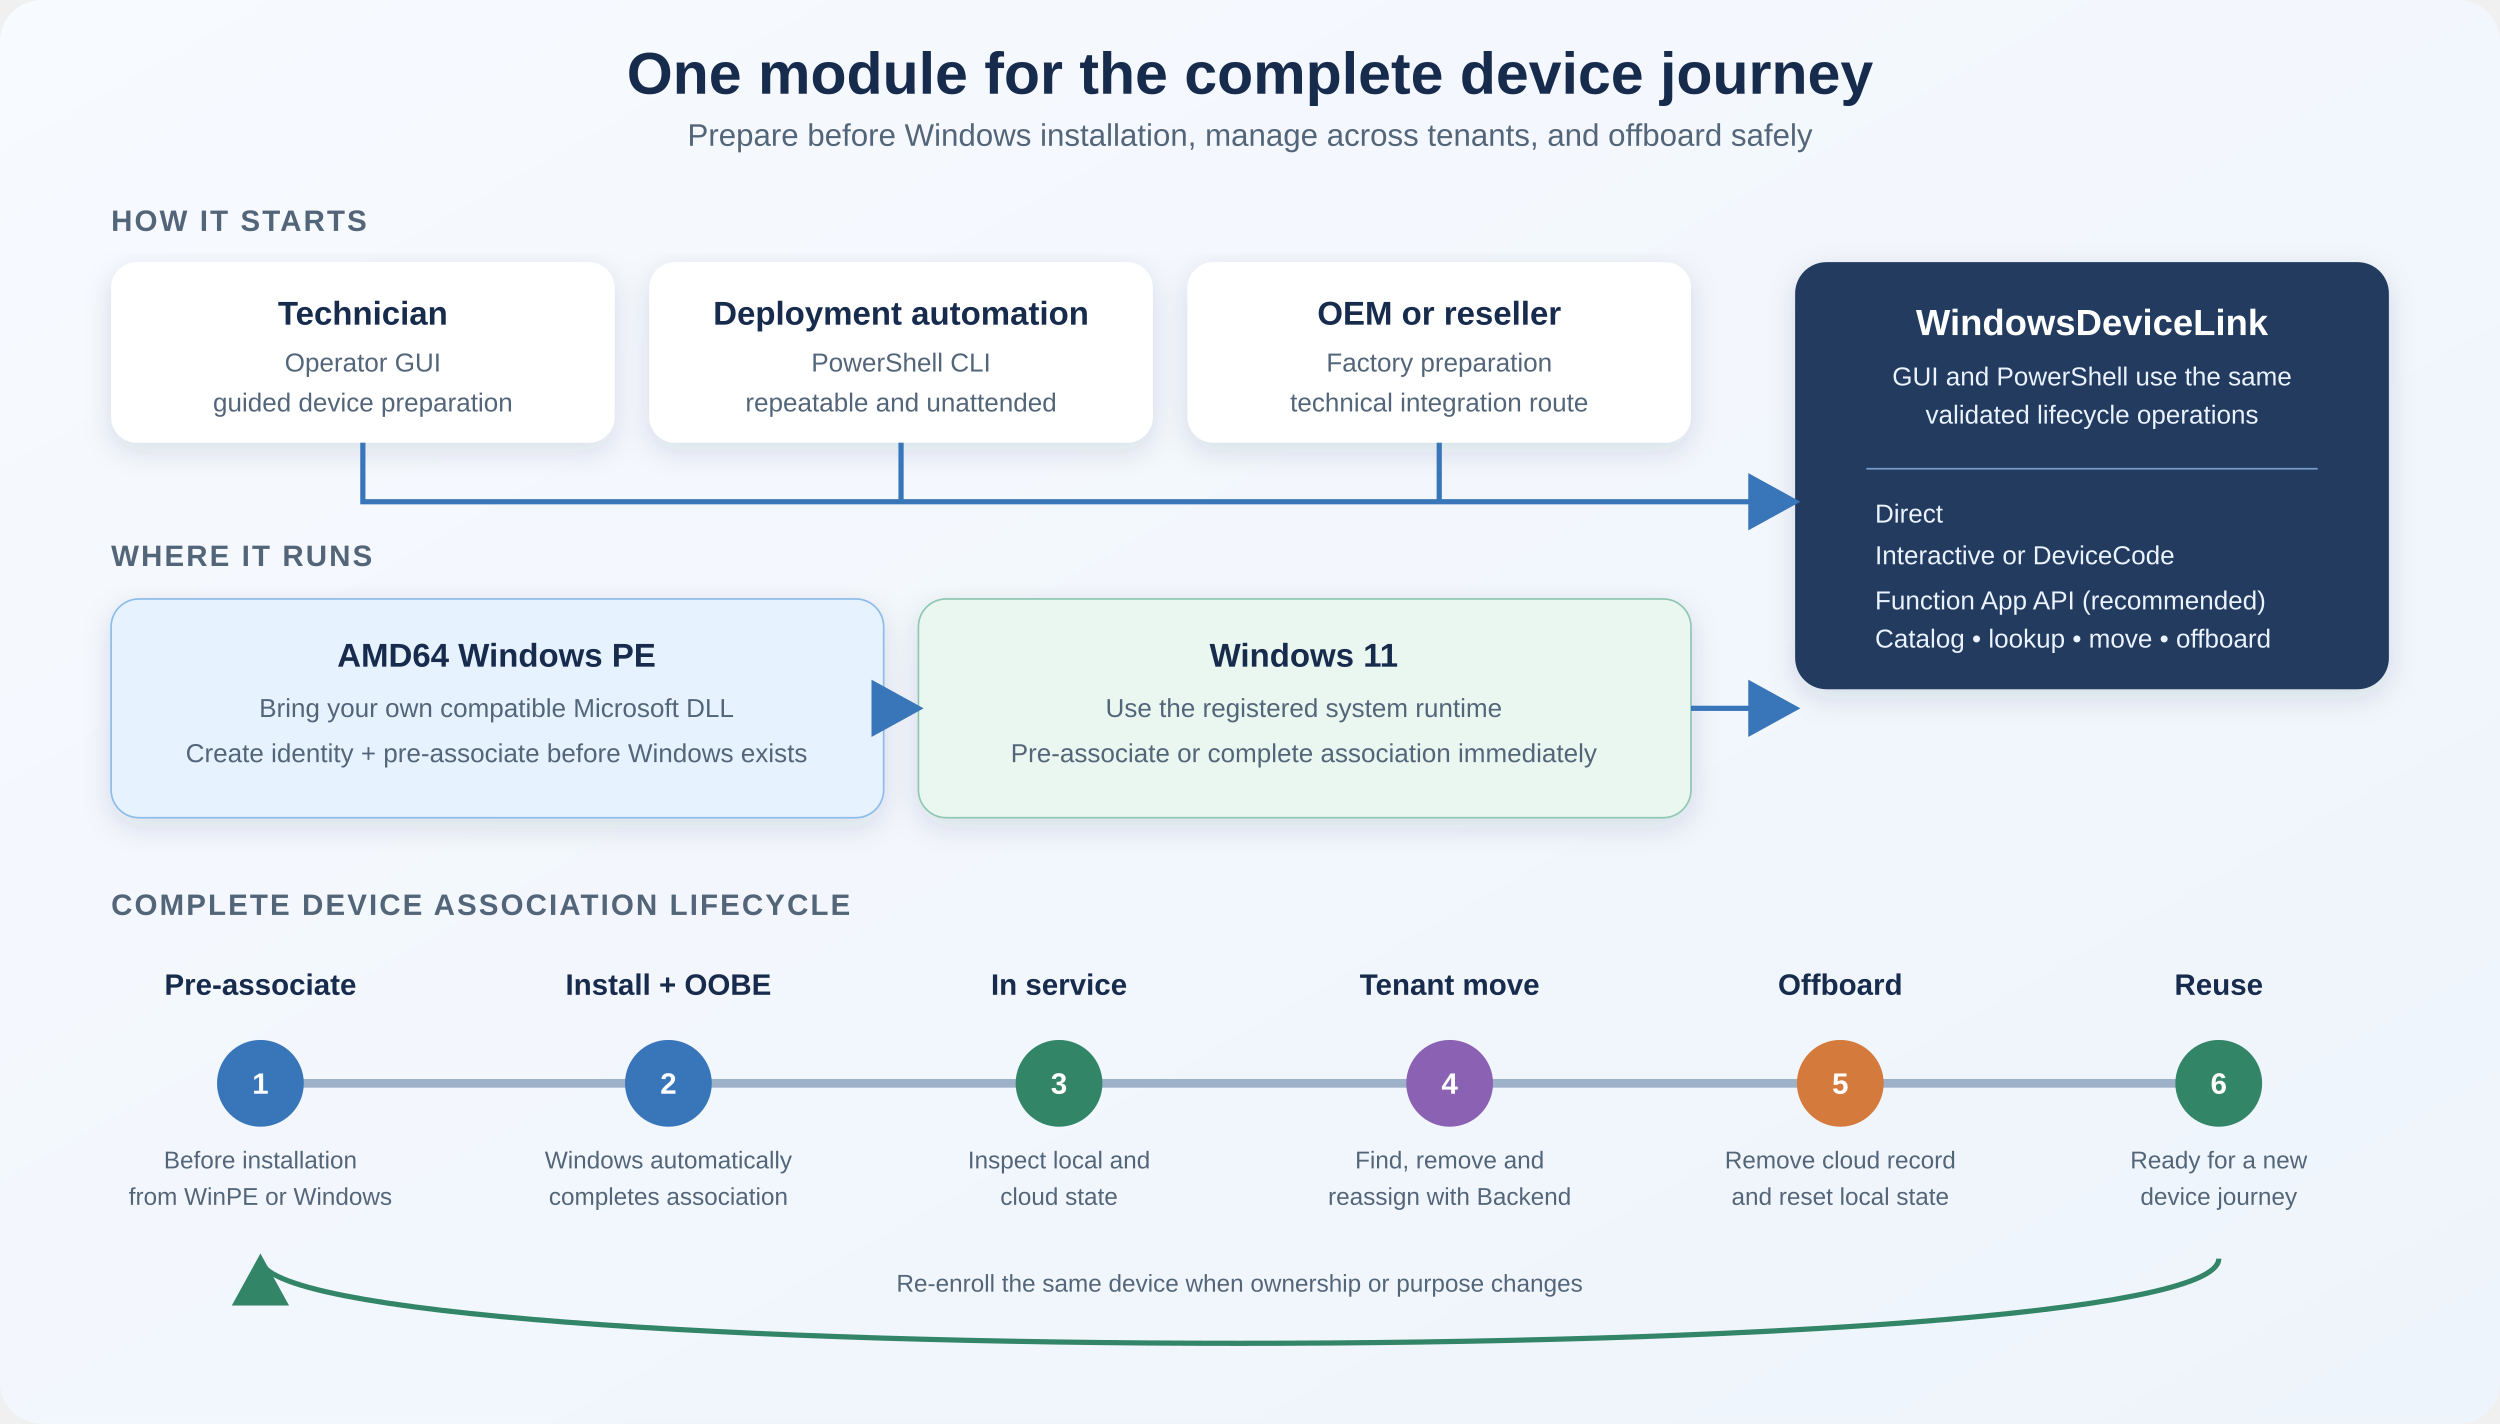
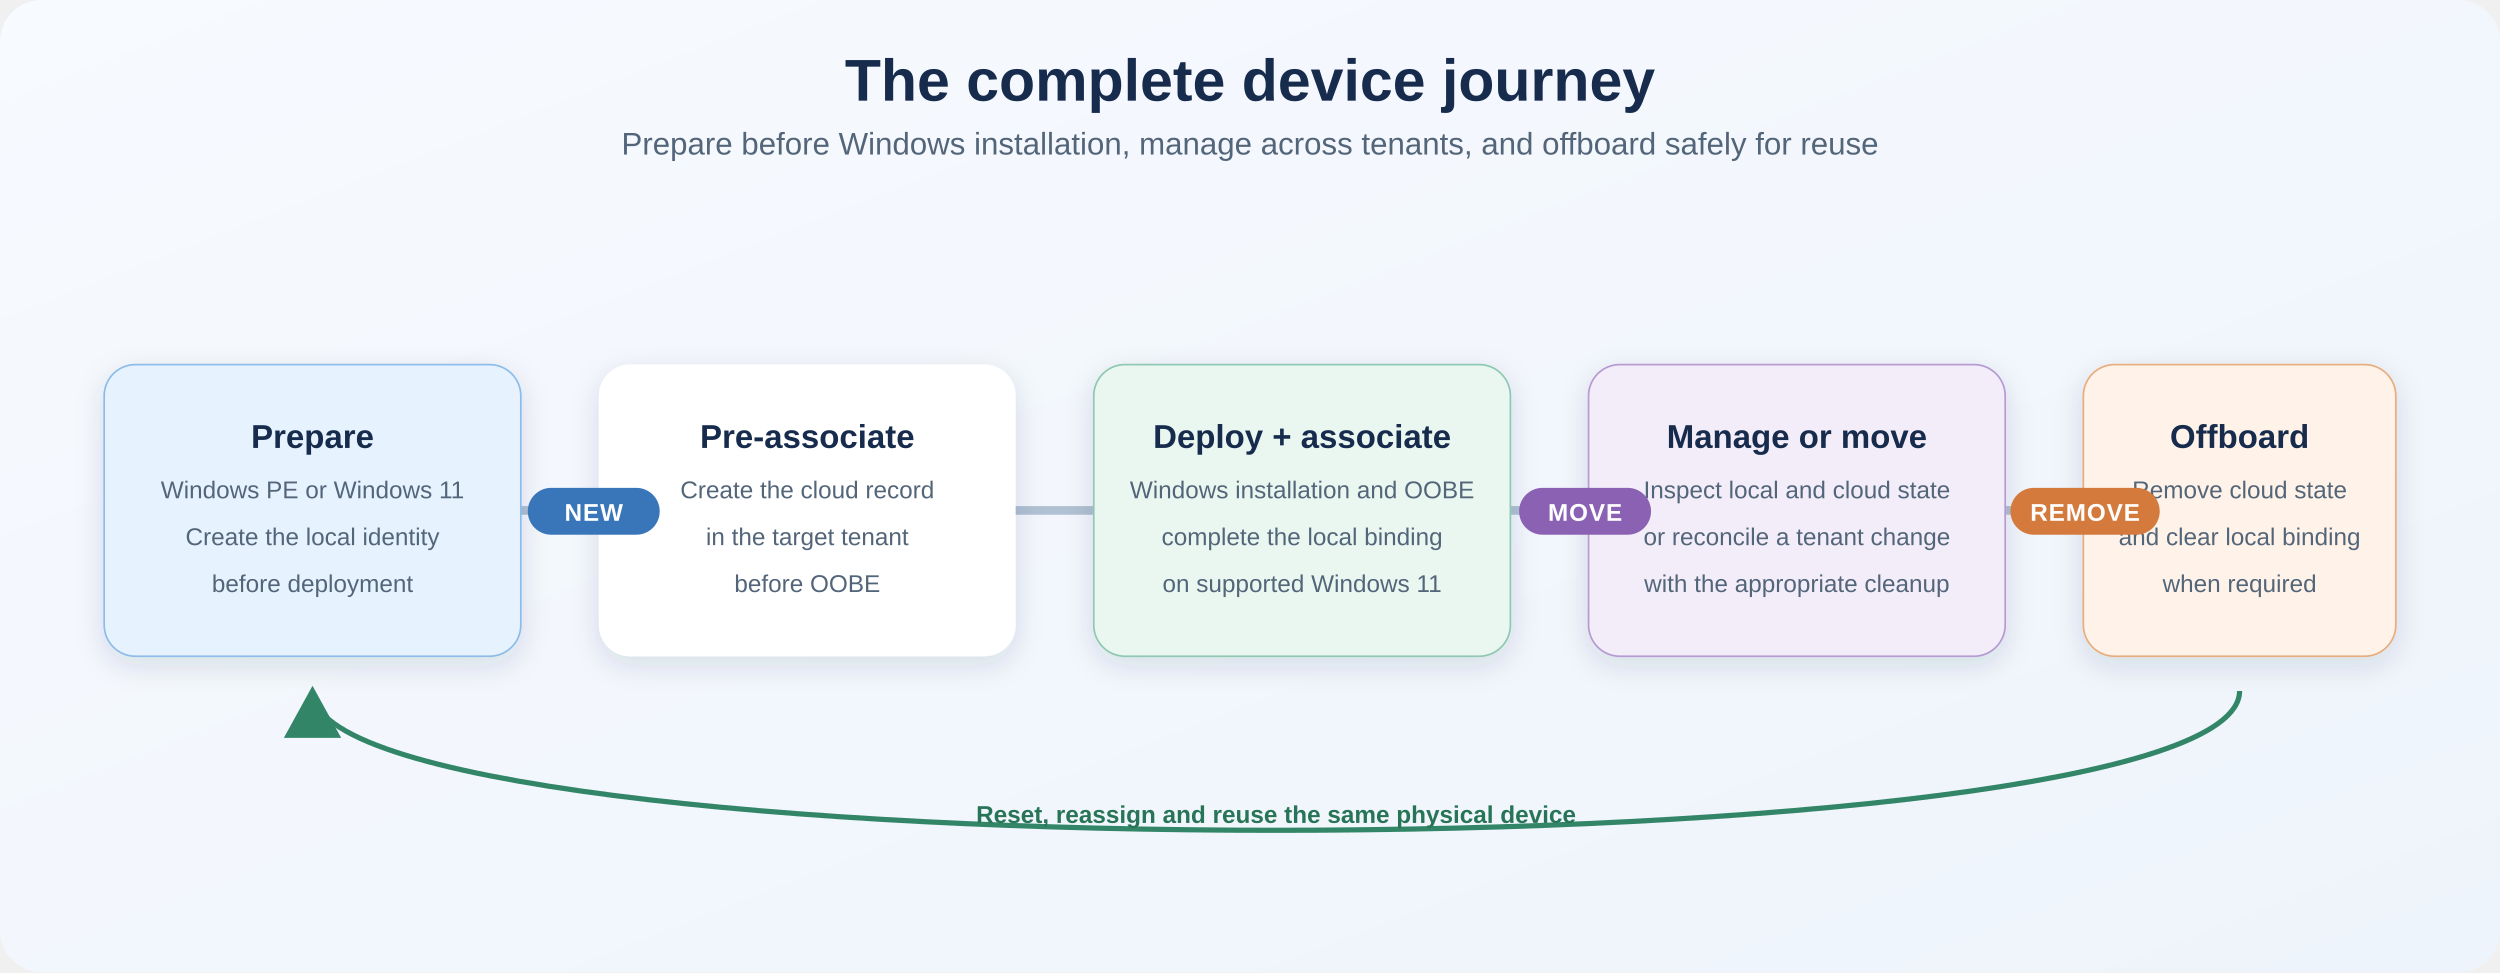
- <svg xmlns="http://www.w3.org/2000/svg" width="1440" height="820" viewBox="0 0 1440 820" role="img" aria-labelledby="title description">
+ <svg xmlns="http://www.w3.org/2000/svg" width="1440" height="560" viewBox="0 0 1440 560" role="img" aria-labelledby="title description">
  <defs>
    <linearGradient id="background" x1="0" y1="0" x2="1" y2="1">
      <stop offset="0" stop-color="#f7faff" />
      <stop offset="1" stop-color="#eef4fb" />
    </linearGradient>
-     <filter id="shadow" x="-10%" y="-10%" width="120%" height="130%">
+     <filter id="shadow" x="-15%" y="-15%" width="130%" height="140%">
      <feDropShadow dx="0" dy="5" stdDeviation="8" flood-color="#172b4d" flood-opacity="0.13" />
    </filter>
-     <marker id="arrow" markerWidth="11" markerHeight="11" refX="9" refY="5.5" orient="auto">
-       <path d="M0,0 L10,5.5 L0,11 Z" fill="#3976b9" />
-     </marker>
    <marker id="arrowGreen" markerWidth="11" markerHeight="11" refX="9" refY="5.5" orient="auto">
      <path d="M0,0 L10,5.5 L0,11 Z" fill="#338567" />
    </marker>
    <style>
      .title { font: 700 34px 'Segoe UI', Arial, sans-serif; fill: #172b4d; }
      .subtitle { font: 400 18px 'Segoe UI', Arial, sans-serif; fill: #536579; }
-       .section { font: 700 17px 'Segoe UI', Arial, sans-serif; letter-spacing: 1.2px; fill: #536579; }
      .boxTitle { font: 700 19px 'Segoe UI', Arial, sans-serif; fill: #172b4d; }
-       .boxText { font: 400 15px 'Segoe UI', Arial, sans-serif; fill: #536579; }
-       .whiteTitle { font: 700 21px 'Segoe UI', Arial, sans-serif; fill: white; }
-       .whiteText { font: 400 15px 'Segoe UI', Arial, sans-serif; fill: #eaf3ff; }
-       .phaseTitle { font: 700 17px 'Segoe UI', Arial, sans-serif; fill: #172b4d; }
-       .phaseText { font: 400 14px 'Segoe UI', Arial, sans-serif; fill: #536579; }
-       .number { font: 700 17px 'Segoe UI', Arial, sans-serif; fill: white; }
+       .boxText { font: 400 14px 'Segoe UI', Arial, sans-serif; fill: #536579; }
+       .action { font: 700 14px 'Segoe UI', Arial, sans-serif; fill: white; letter-spacing: .5px; }
+       .loop { font: 600 14px 'Segoe UI', Arial, sans-serif; fill: #287457; }
    </style>
  </defs>
-   <rect width="1440" height="820" rx="24" fill="url(#background)" />
-   <text x="720" y="54" text-anchor="middle" class="title">One module for the complete device journey</text>
-   <text x="720" y="84" text-anchor="middle" class="subtitle">Prepare before Windows installation, manage across tenants, and offboard safely</text>
-   <text x="64" y="133" class="section">HOW IT STARTS</text>
+   <rect width="1440" height="560" rx="24" fill="url(#background)" />
+   <text x="720" y="58" text-anchor="middle" class="title">The complete device journey</text>
+   <text x="720" y="89" text-anchor="middle" class="subtitle">Prepare before Windows installation, manage across tenants, and offboard safely for reuse</text>
+   <path d="M210 294 H1230" fill="none" stroke="#b0c1d3" stroke-width="5" />
  <g filter="url(#shadow)">
-     <rect x="64" y="151" width="290" height="104" rx="15" fill="white" />
-     <rect x="374" y="151" width="290" height="104" rx="15" fill="white" />
-     <rect x="684" y="151" width="290" height="104" rx="15" fill="white" />
+     <rect x="60" y="210" width="240" height="168" rx="18" fill="#e7f2ff" stroke="#8ebce9" />
+     <rect x="345" y="210" width="240" height="168" rx="18" fill="white" />
+     <rect x="630" y="210" width="240" height="168" rx="18" fill="#eaf7f1" stroke="#8fc8b2" />
+     <rect x="915" y="210" width="240" height="168" rx="18" fill="#f3edfa" stroke="#b69ad2" />
+     <rect x="1200" y="210" width="180" height="168" rx="18" fill="#fff3e9" stroke="#e7ad7e" />
  </g>
-   <text x="209" y="187" text-anchor="middle" class="boxTitle">Technician</text>
-   <text x="209" y="214" text-anchor="middle" class="boxText">Operator GUI</text>
-   <text x="209" y="237" text-anchor="middle" class="boxText">guided device preparation</text>
-   <text x="519" y="187" text-anchor="middle" class="boxTitle">Deployment automation</text>
-   <text x="519" y="214" text-anchor="middle" class="boxText">PowerShell CLI</text>
-   <text x="519" y="237" text-anchor="middle" class="boxText">repeatable and unattended</text>
-   <text x="829" y="187" text-anchor="middle" class="boxTitle">OEM or reseller</text>
-   <text x="829" y="214" text-anchor="middle" class="boxText">Factory preparation</text>
-   <text x="829" y="237" text-anchor="middle" class="boxText">technical integration route</text>
-   <g filter="url(#shadow)">
-     <rect x="1034" y="151" width="342" height="246" rx="18" fill="#233b5f" />
-   </g>
-   <text x="1205" y="193" text-anchor="middle" class="whiteTitle">WindowsDeviceLink</text>
-   <text x="1205" y="222" text-anchor="middle" class="whiteText">GUI and PowerShell use the same</text>
-   <text x="1205" y="244" text-anchor="middle" class="whiteText">validated lifecycle operations</text>
-   <line x1="1075" y1="270" x2="1335" y2="270" stroke="#769bc7" />
-   <text x="1080" y="301" class="whiteText">Direct</text>
-   <text x="1080" y="325" class="whiteText">Interactive or DeviceCode</text>
-   <text x="1080" y="351" class="whiteText">Function App API (recommended)</text>
-   <text x="1080" y="373" class="whiteText">Catalog • lookup • move • offboard</text>
-   <path d="M209 255 V289 H1034" fill="none" stroke="#3976b9" stroke-width="3" marker-end="url(#arrow)" />
-   <path d="M519 255 V289" fill="none" stroke="#3976b9" stroke-width="3" />
-   <path d="M829 255 V289" fill="none" stroke="#3976b9" stroke-width="3" />
-   <text x="64" y="326" class="section">WHERE IT RUNS</text>
-   <g filter="url(#shadow)">
-     <rect x="64" y="345" width="445" height="126" rx="16" fill="#e7f2ff" stroke="#8ebce9" />
-     <rect x="529" y="345" width="445" height="126" rx="16" fill="#eaf7f1" stroke="#8fc8b2" />
-   </g>
-   <text x="286" y="384" text-anchor="middle" class="boxTitle">AMD64 Windows PE</text>
-   <text x="286" y="413" text-anchor="middle" class="boxText">Bring your own compatible Microsoft DLL</text>
-   <text x="286" y="439" text-anchor="middle" class="boxText">Create identity + pre-associate before Windows exists</text>
-   <text x="751" y="384" text-anchor="middle" class="boxTitle">Windows 11</text>
-   <text x="751" y="413" text-anchor="middle" class="boxText">Use the registered system runtime</text>
-   <text x="751" y="439" text-anchor="middle" class="boxText">Pre-associate or complete association immediately</text>
-   <path d="M509 408 H529" fill="none" stroke="#3976b9" stroke-width="3" marker-end="url(#arrow)" />
-   <path d="M974 408 H1034" fill="none" stroke="#3976b9" stroke-width="3" marker-end="url(#arrow)" />
-   <text x="64" y="527" class="section">COMPLETE DEVICE ASSOCIATION LIFECYCLE</text>
-   <path d="M150 624 H1278" fill="none" stroke="#9db2c8" stroke-width="5" />
-   <g>
-     <circle cx="150" cy="624" r="25" fill="#3976b9" />
-     <text x="150" y="630" text-anchor="middle" class="number">1</text>
-     <circle cx="385" cy="624" r="25" fill="#3976b9" />
-     <text x="385" y="630" text-anchor="middle" class="number">2</text>
-     <circle cx="610" cy="624" r="25" fill="#338567" />
-     <text x="610" y="630" text-anchor="middle" class="number">3</text>
-     <circle cx="835" cy="624" r="25" fill="#8b62b3" />
-     <text x="835" y="630" text-anchor="middle" class="number">4</text>
-     <circle cx="1060" cy="624" r="25" fill="#d47a3d" />
-     <text x="1060" y="630" text-anchor="middle" class="number">5</text>
-     <circle cx="1278" cy="624" r="25" fill="#338567" />
-     <text x="1278" y="630" text-anchor="middle" class="number">6</text>
-   </g>
-   <text x="150" y="573" text-anchor="middle" class="phaseTitle">Pre-associate</text>
-   <text x="150" y="673" text-anchor="middle" class="phaseText">Before installation</text>
-   <text x="150" y="694" text-anchor="middle" class="phaseText">from WinPE or Windows</text>
-   <text x="385" y="573" text-anchor="middle" class="phaseTitle">Install + OOBE</text>
-   <text x="385" y="673" text-anchor="middle" class="phaseText">Windows automatically</text>
-   <text x="385" y="694" text-anchor="middle" class="phaseText">completes association</text>
-   <text x="610" y="573" text-anchor="middle" class="phaseTitle">In service</text>
-   <text x="610" y="673" text-anchor="middle" class="phaseText">Inspect local and</text>
-   <text x="610" y="694" text-anchor="middle" class="phaseText">cloud state</text>
-   <text x="835" y="573" text-anchor="middle" class="phaseTitle">Tenant move</text>
-   <text x="835" y="673" text-anchor="middle" class="phaseText">Find, remove and</text>
-   <text x="835" y="694" text-anchor="middle" class="phaseText">reassign with Backend</text>
-   <text x="1060" y="573" text-anchor="middle" class="phaseTitle">Offboard</text>
-   <text x="1060" y="673" text-anchor="middle" class="phaseText">Remove cloud record</text>
-   <text x="1060" y="694" text-anchor="middle" class="phaseText">and reset local state</text>
-   <text x="1278" y="573" text-anchor="middle" class="phaseTitle">Reuse</text>
-   <text x="1278" y="673" text-anchor="middle" class="phaseText">Ready for a new</text>
-   <text x="1278" y="694" text-anchor="middle" class="phaseText">device journey</text>
-   <path d="M1278 725 C1278 790 150 790 150 725" fill="none" stroke="#338567" stroke-width="3" marker-end="url(#arrowGreen)" />
-   <text x="714" y="744" text-anchor="middle" class="phaseText">Re-enroll the same device when ownership or purpose changes</text>
+   <text x="180" y="258" text-anchor="middle" class="boxTitle">Prepare</text>
+   <text x="180" y="287" text-anchor="middle" class="boxText">Windows PE or Windows 11</text>
+   <text x="180" y="314" text-anchor="middle" class="boxText">Create the local identity</text>
+   <text x="180" y="341" text-anchor="middle" class="boxText">before deployment</text>
+   <text x="465" y="258" text-anchor="middle" class="boxTitle">Pre-associate</text>
+   <text x="465" y="287" text-anchor="middle" class="boxText">Create the cloud record</text>
+   <text x="465" y="314" text-anchor="middle" class="boxText">in the target tenant</text>
+   <text x="465" y="341" text-anchor="middle" class="boxText">before OOBE</text>
+   <text x="750" y="258" text-anchor="middle" class="boxTitle">Deploy + associate</text>
+   <text x="750" y="287" text-anchor="middle" class="boxText">Windows installation and OOBE</text>
+   <text x="750" y="314" text-anchor="middle" class="boxText">complete the local binding</text>
+   <text x="750" y="341" text-anchor="middle" class="boxText">on supported Windows 11</text>
+   <text x="1035" y="258" text-anchor="middle" class="boxTitle">Manage or move</text>
+   <text x="1035" y="287" text-anchor="middle" class="boxText">Inspect local and cloud state</text>
+   <text x="1035" y="314" text-anchor="middle" class="boxText">or reconcile a tenant change</text>
+   <text x="1035" y="341" text-anchor="middle" class="boxText">with the appropriate cleanup</text>
+   <text x="1290" y="258" text-anchor="middle" class="boxTitle">Offboard</text>
+   <text x="1290" y="287" text-anchor="middle" class="boxText">Remove cloud state</text>
+   <text x="1290" y="314" text-anchor="middle" class="boxText">and clear local binding</text>
+   <text x="1290" y="341" text-anchor="middle" class="boxText">when required</text>
+   <rect x="304" y="281" width="76" height="27" rx="13.5" fill="#3976b9" />
+   <text x="342" y="300" text-anchor="middle" class="action">NEW</text>
+   <rect x="875" y="281" width="76" height="27" rx="13.5" fill="#8b62b3" />
+   <text x="913" y="300" text-anchor="middle" class="action">MOVE</text>
+   <rect x="1158" y="281" width="86" height="27" rx="13.5" fill="#d47a3d" />
+   <text x="1201" y="300" text-anchor="middle" class="action">REMOVE</text>
+   <path d="M1290 398 C1290 505 180 505 180 398" fill="none" stroke="#338567" stroke-width="3" marker-end="url(#arrowGreen)" />
+   <text x="735" y="474" text-anchor="middle" class="loop">Reset, reassign and reuse the same physical device</text>
</svg>
